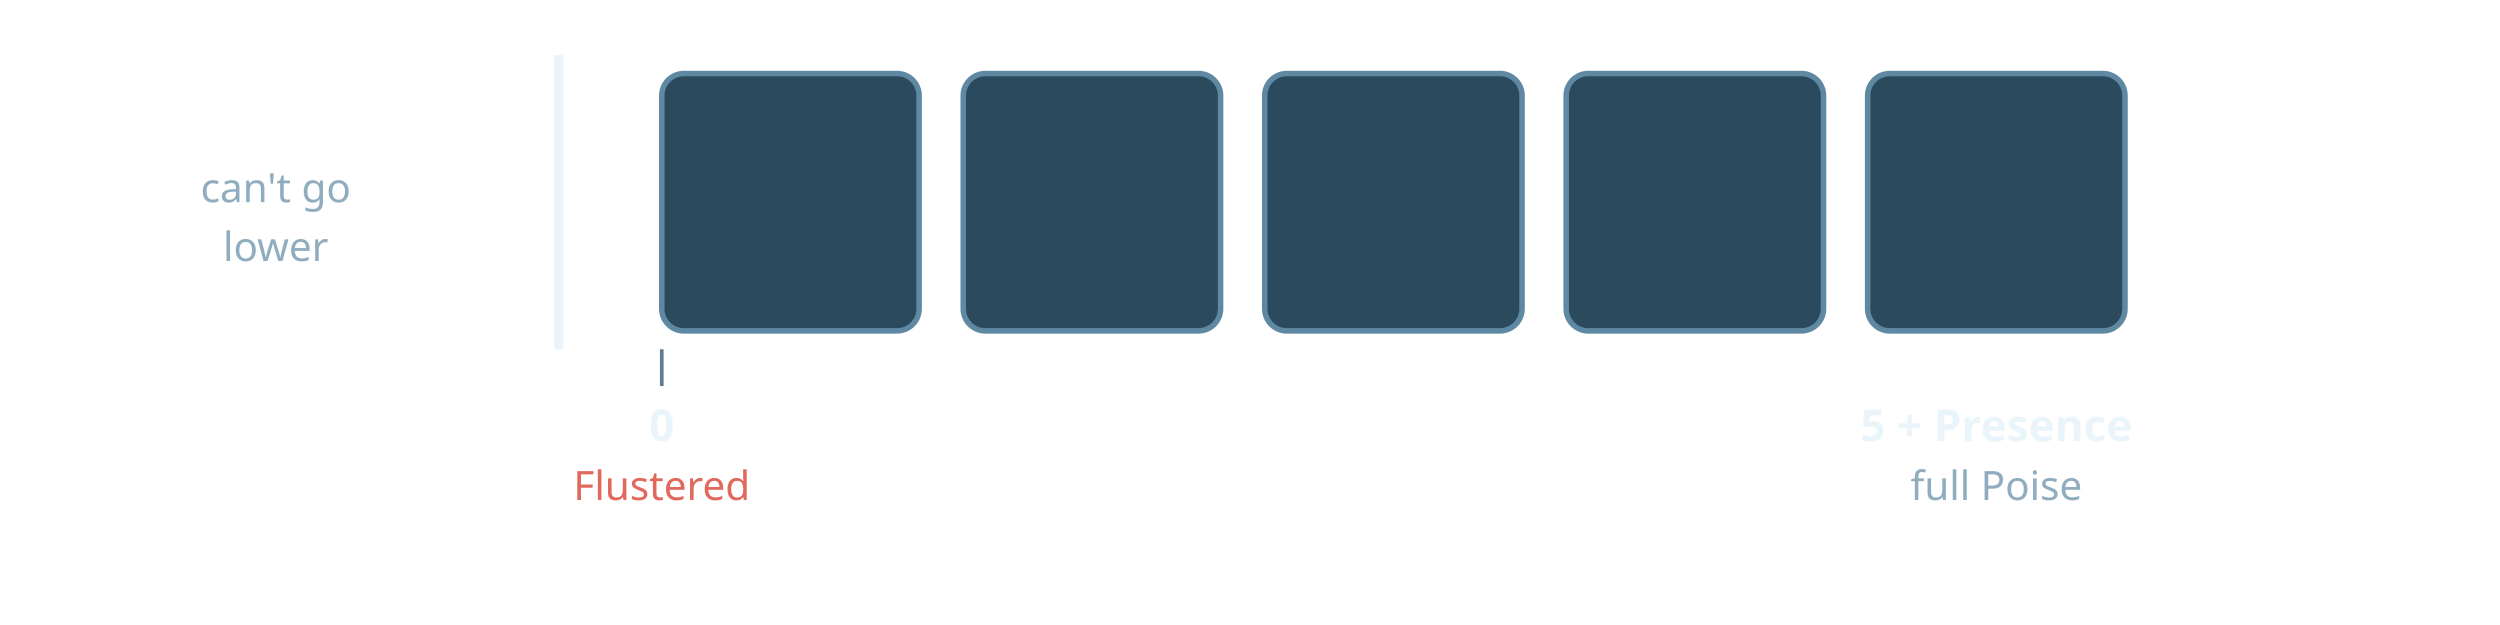
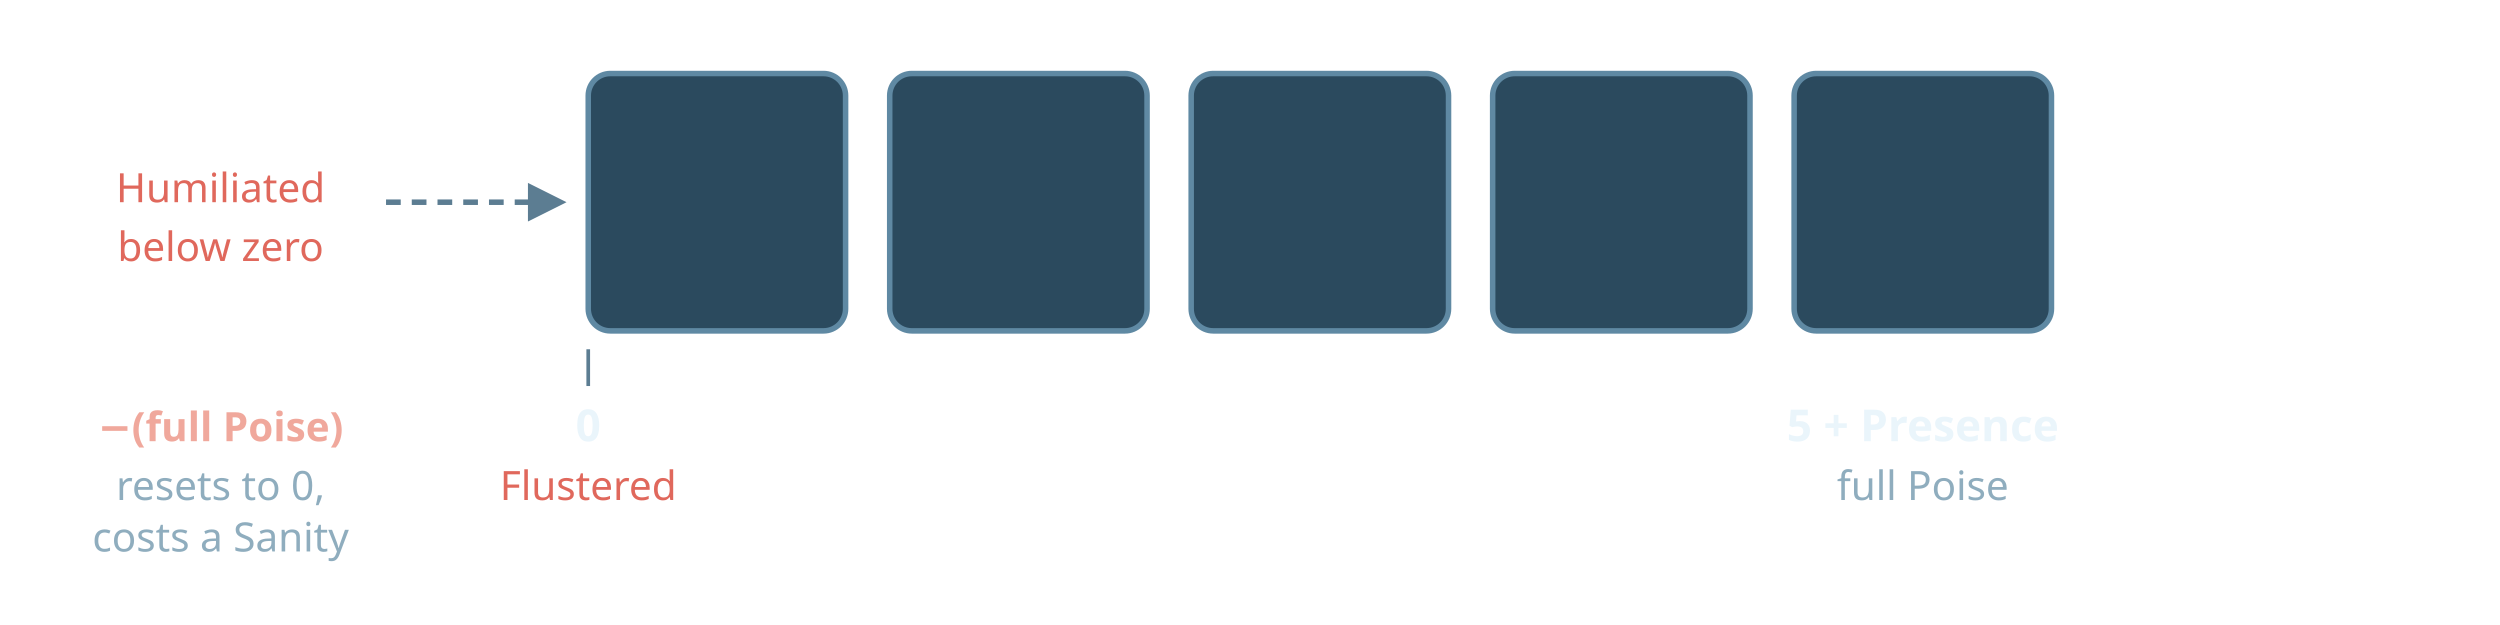
<svg xmlns="http://www.w3.org/2000/svg" width="680" height="170" viewBox="0 0 680 170" role="img">
-   <line x1="152" y1="15" x2="152" y2="95" stroke="#eaf5fb" stroke-width="2.5" />
-   <rect x="180" y="20" width="70" height="70" rx="6" fill="#2b4a5e" stroke="#5f89a3" stroke-width="1.5" />
-   <rect x="262" y="20" width="70" height="70" rx="6" fill="#2b4a5e" stroke="#5f89a3" stroke-width="1.5" />
-   <rect x="344" y="20" width="70" height="70" rx="6" fill="#2b4a5e" stroke="#5f89a3" stroke-width="1.5" />
-   <rect x="426" y="20" width="70" height="70" rx="6" fill="#2b4a5e" stroke="#5f89a3" stroke-width="1.5" />
-   <rect x="508" y="20" width="70" height="70" rx="6" fill="#2b4a5e" stroke="#5f89a3" stroke-width="1.5" />
-   <line x1="180" y1="95" x2="180" y2="105" stroke="#5c7d92" stroke-width="1" />
-   <text x="180" y="120" text-anchor="middle" font-family="sans-serif" font-size="12" font-weight="600" fill="#eaf5fb">0</text>
-   <text x="180" y="136" text-anchor="middle" font-family="sans-serif" font-size="11" fill="#e0685c">Flustered</text>
-   <text x="75" y="55" text-anchor="middle" font-family="sans-serif" font-size="11" fill="#8fadbe">can't go</text>
-   <text x="75" y="71" text-anchor="middle" font-family="sans-serif" font-size="11" fill="#8fadbe">lower</text>
-   <text x="543" y="120" text-anchor="middle" font-family="sans-serif" font-size="12" font-weight="600" fill="#eaf5fb">5 + Presence</text>
-   <text x="543" y="136" text-anchor="middle" font-family="sans-serif" font-size="11" fill="#8fadbe">full Poise</text>
+   <defs>
+     <marker id="arrow" viewBox="0 0 10 10" refX="8" refY="5" markerWidth="7" markerHeight="7" orient="auto-start-reverse">
+       <path d="M0,0 L10,5 L0,10 z" fill="#5c7d92" />
+     </marker>
+   </defs>
+   <text x="60" y="55" text-anchor="middle" font-family="sans-serif" font-size="11" fill="#e0685c">Humiliated</text>
+   <text x="60" y="71" text-anchor="middle" font-family="sans-serif" font-size="11" fill="#e0685c">below zero</text>
+   <line x1="105" y1="55" x2="152" y2="55" stroke="#5c7d92" stroke-width="1.5" stroke-dasharray="4 3" marker-end="url(#arrow)" />
+   <rect x="160" y="20" width="70" height="70" rx="6" fill="#2b4a5e" stroke="#5f89a3" stroke-width="1.5" />
+   <rect x="242" y="20" width="70" height="70" rx="6" fill="#2b4a5e" stroke="#5f89a3" stroke-width="1.5" />
+   <rect x="324" y="20" width="70" height="70" rx="6" fill="#2b4a5e" stroke="#5f89a3" stroke-width="1.5" />
+   <rect x="406" y="20" width="70" height="70" rx="6" fill="#2b4a5e" stroke="#5f89a3" stroke-width="1.5" />
+   <rect x="488" y="20" width="70" height="70" rx="6" fill="#2b4a5e" stroke="#5f89a3" stroke-width="1.5" />
+   <line x1="160" y1="95" x2="160" y2="105" stroke="#5c7d92" stroke-width="1" />
+   <text x="160" y="120" text-anchor="middle" font-family="sans-serif" font-size="12" font-weight="600" fill="#eaf5fb">0</text>
+   <text x="160" y="136" text-anchor="middle" font-family="sans-serif" font-size="11" fill="#e0685c">Flustered</text>
+   <text x="523" y="120" text-anchor="middle" font-family="sans-serif" font-size="12" font-weight="600" fill="#eaf5fb">5 + Presence</text>
+   <text x="523" y="136" text-anchor="middle" font-family="sans-serif" font-size="11" fill="#8fadbe">full Poise</text>
+   <text x="60" y="120" text-anchor="middle" font-family="sans-serif" font-size="11" font-weight="600" fill="#f0a89c">−(full Poise)</text>
+   <text x="60" y="136" text-anchor="middle" font-family="sans-serif" font-size="11" fill="#8fadbe">resets to 0,</text>
+   <text x="60" y="150" text-anchor="middle" font-family="sans-serif" font-size="11" fill="#8fadbe">costs a Sanity</text>
</svg>
